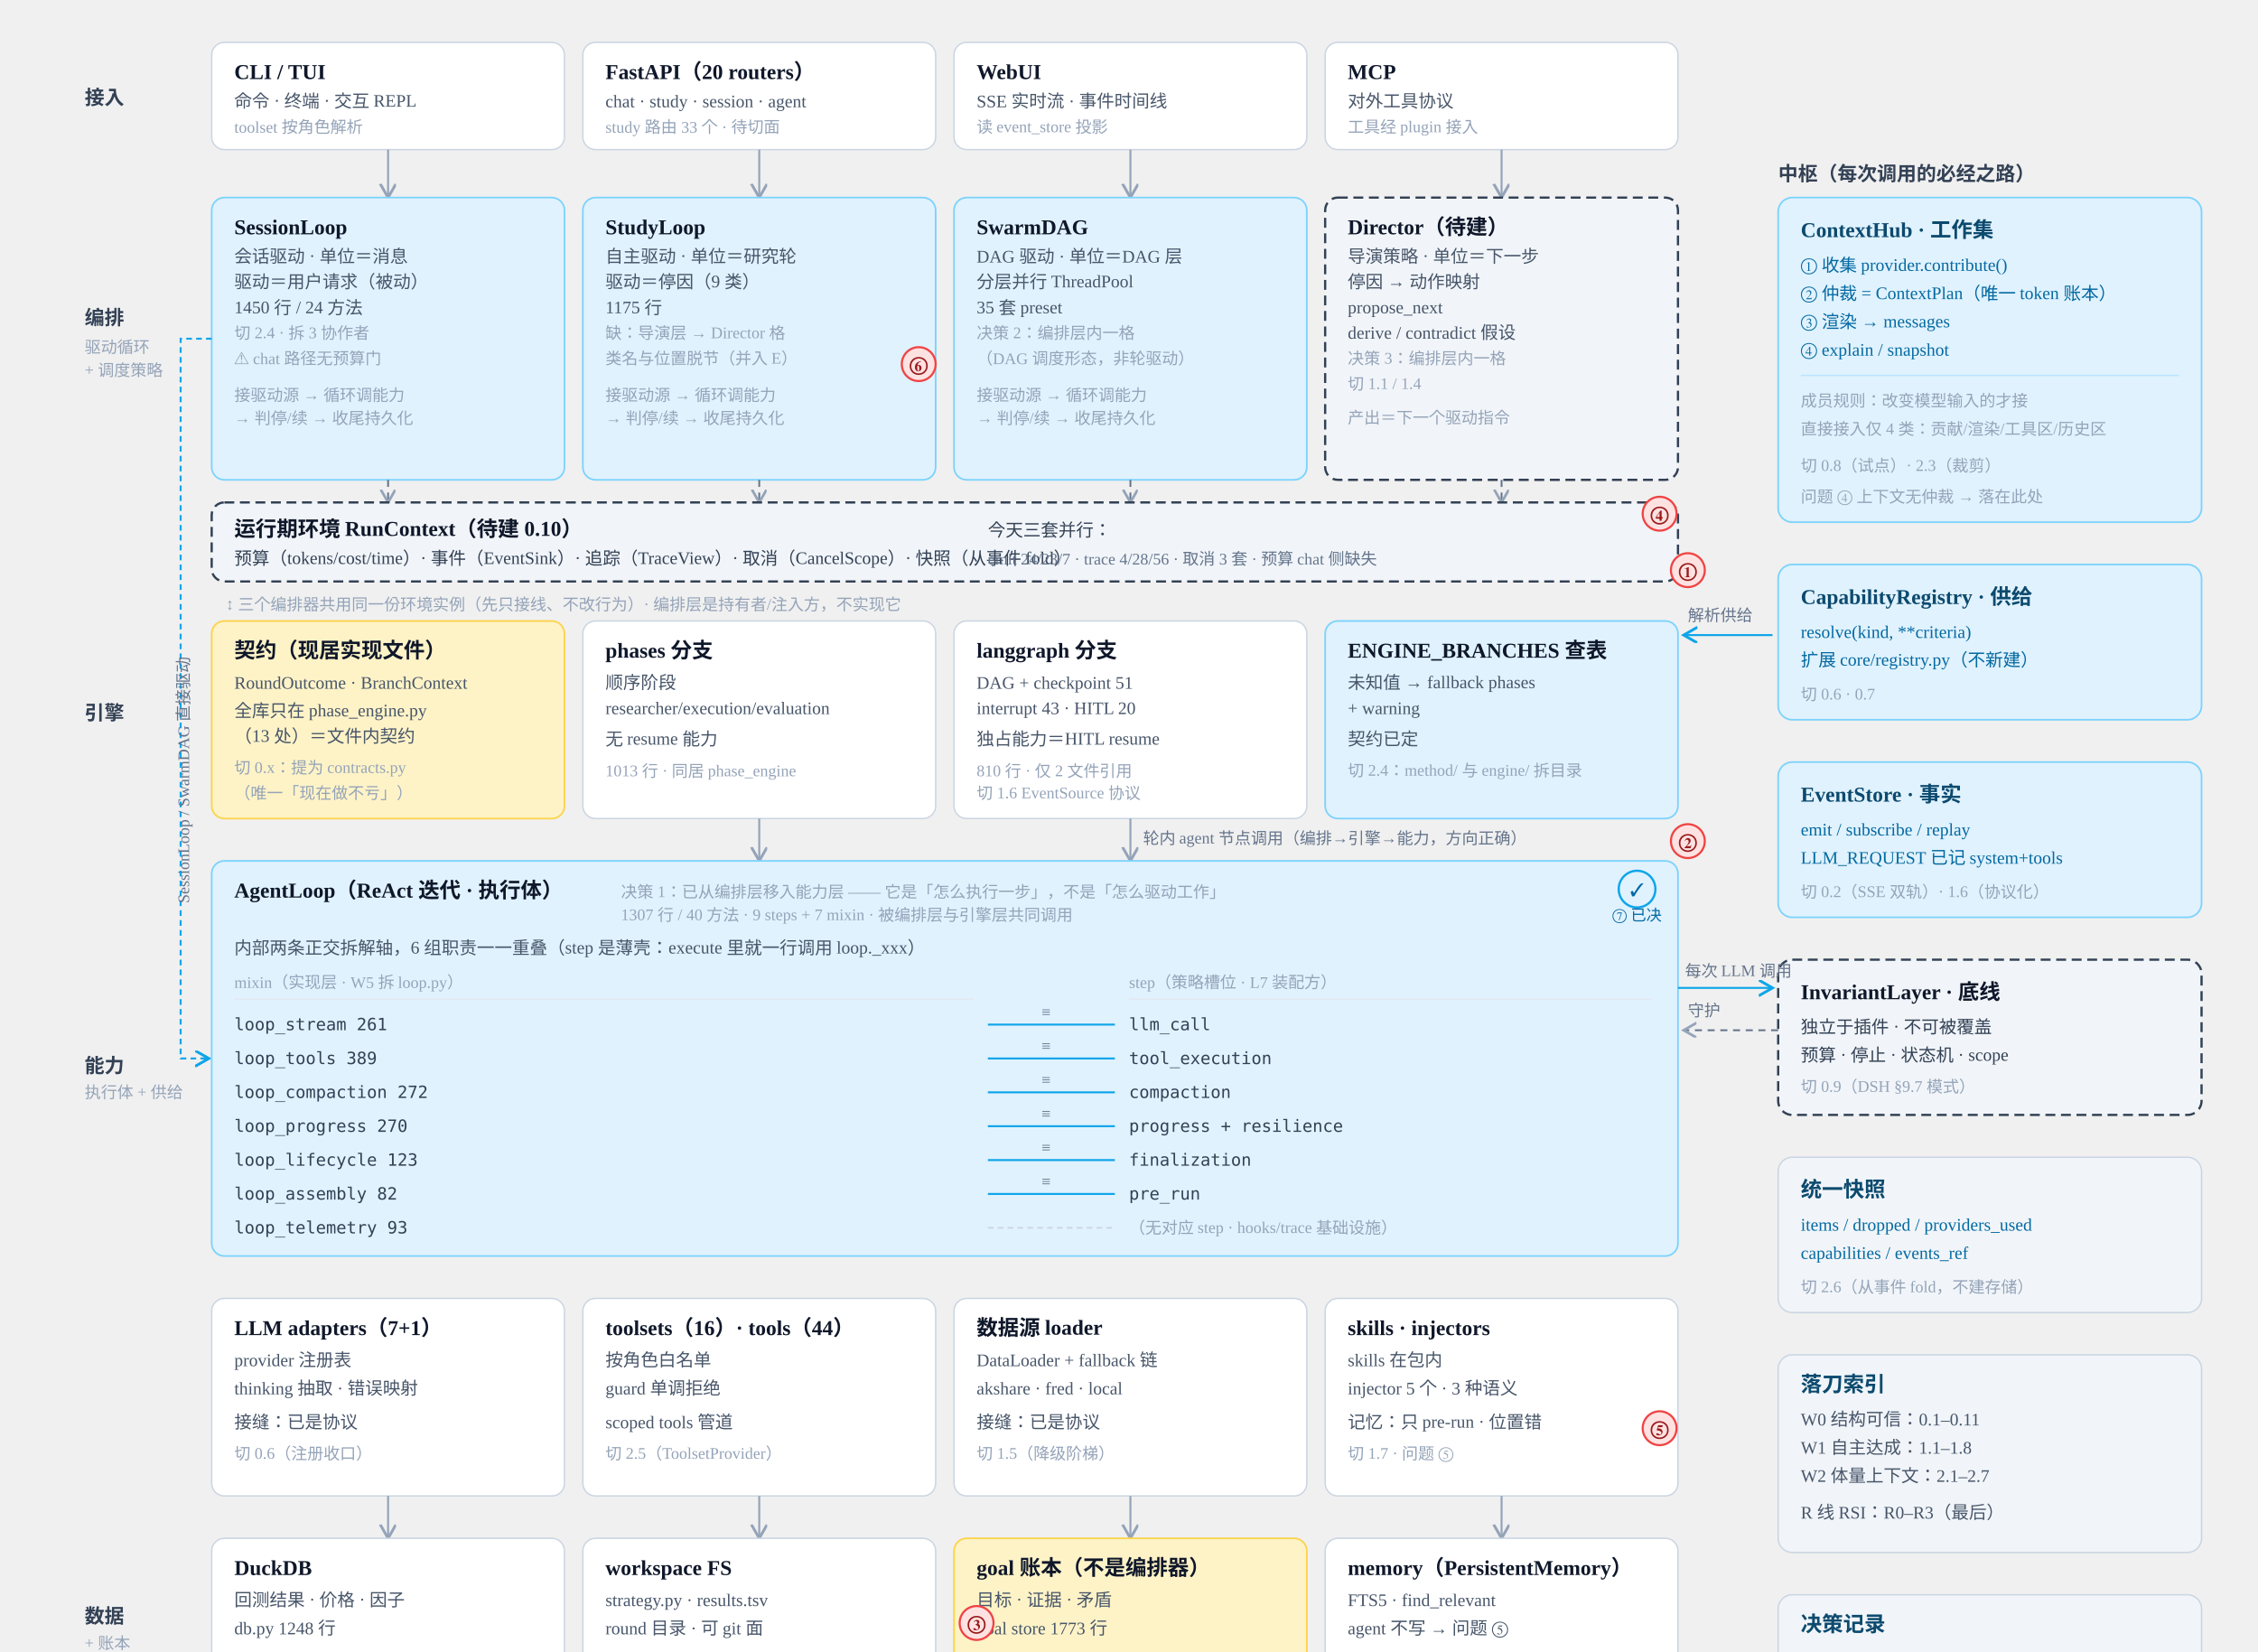
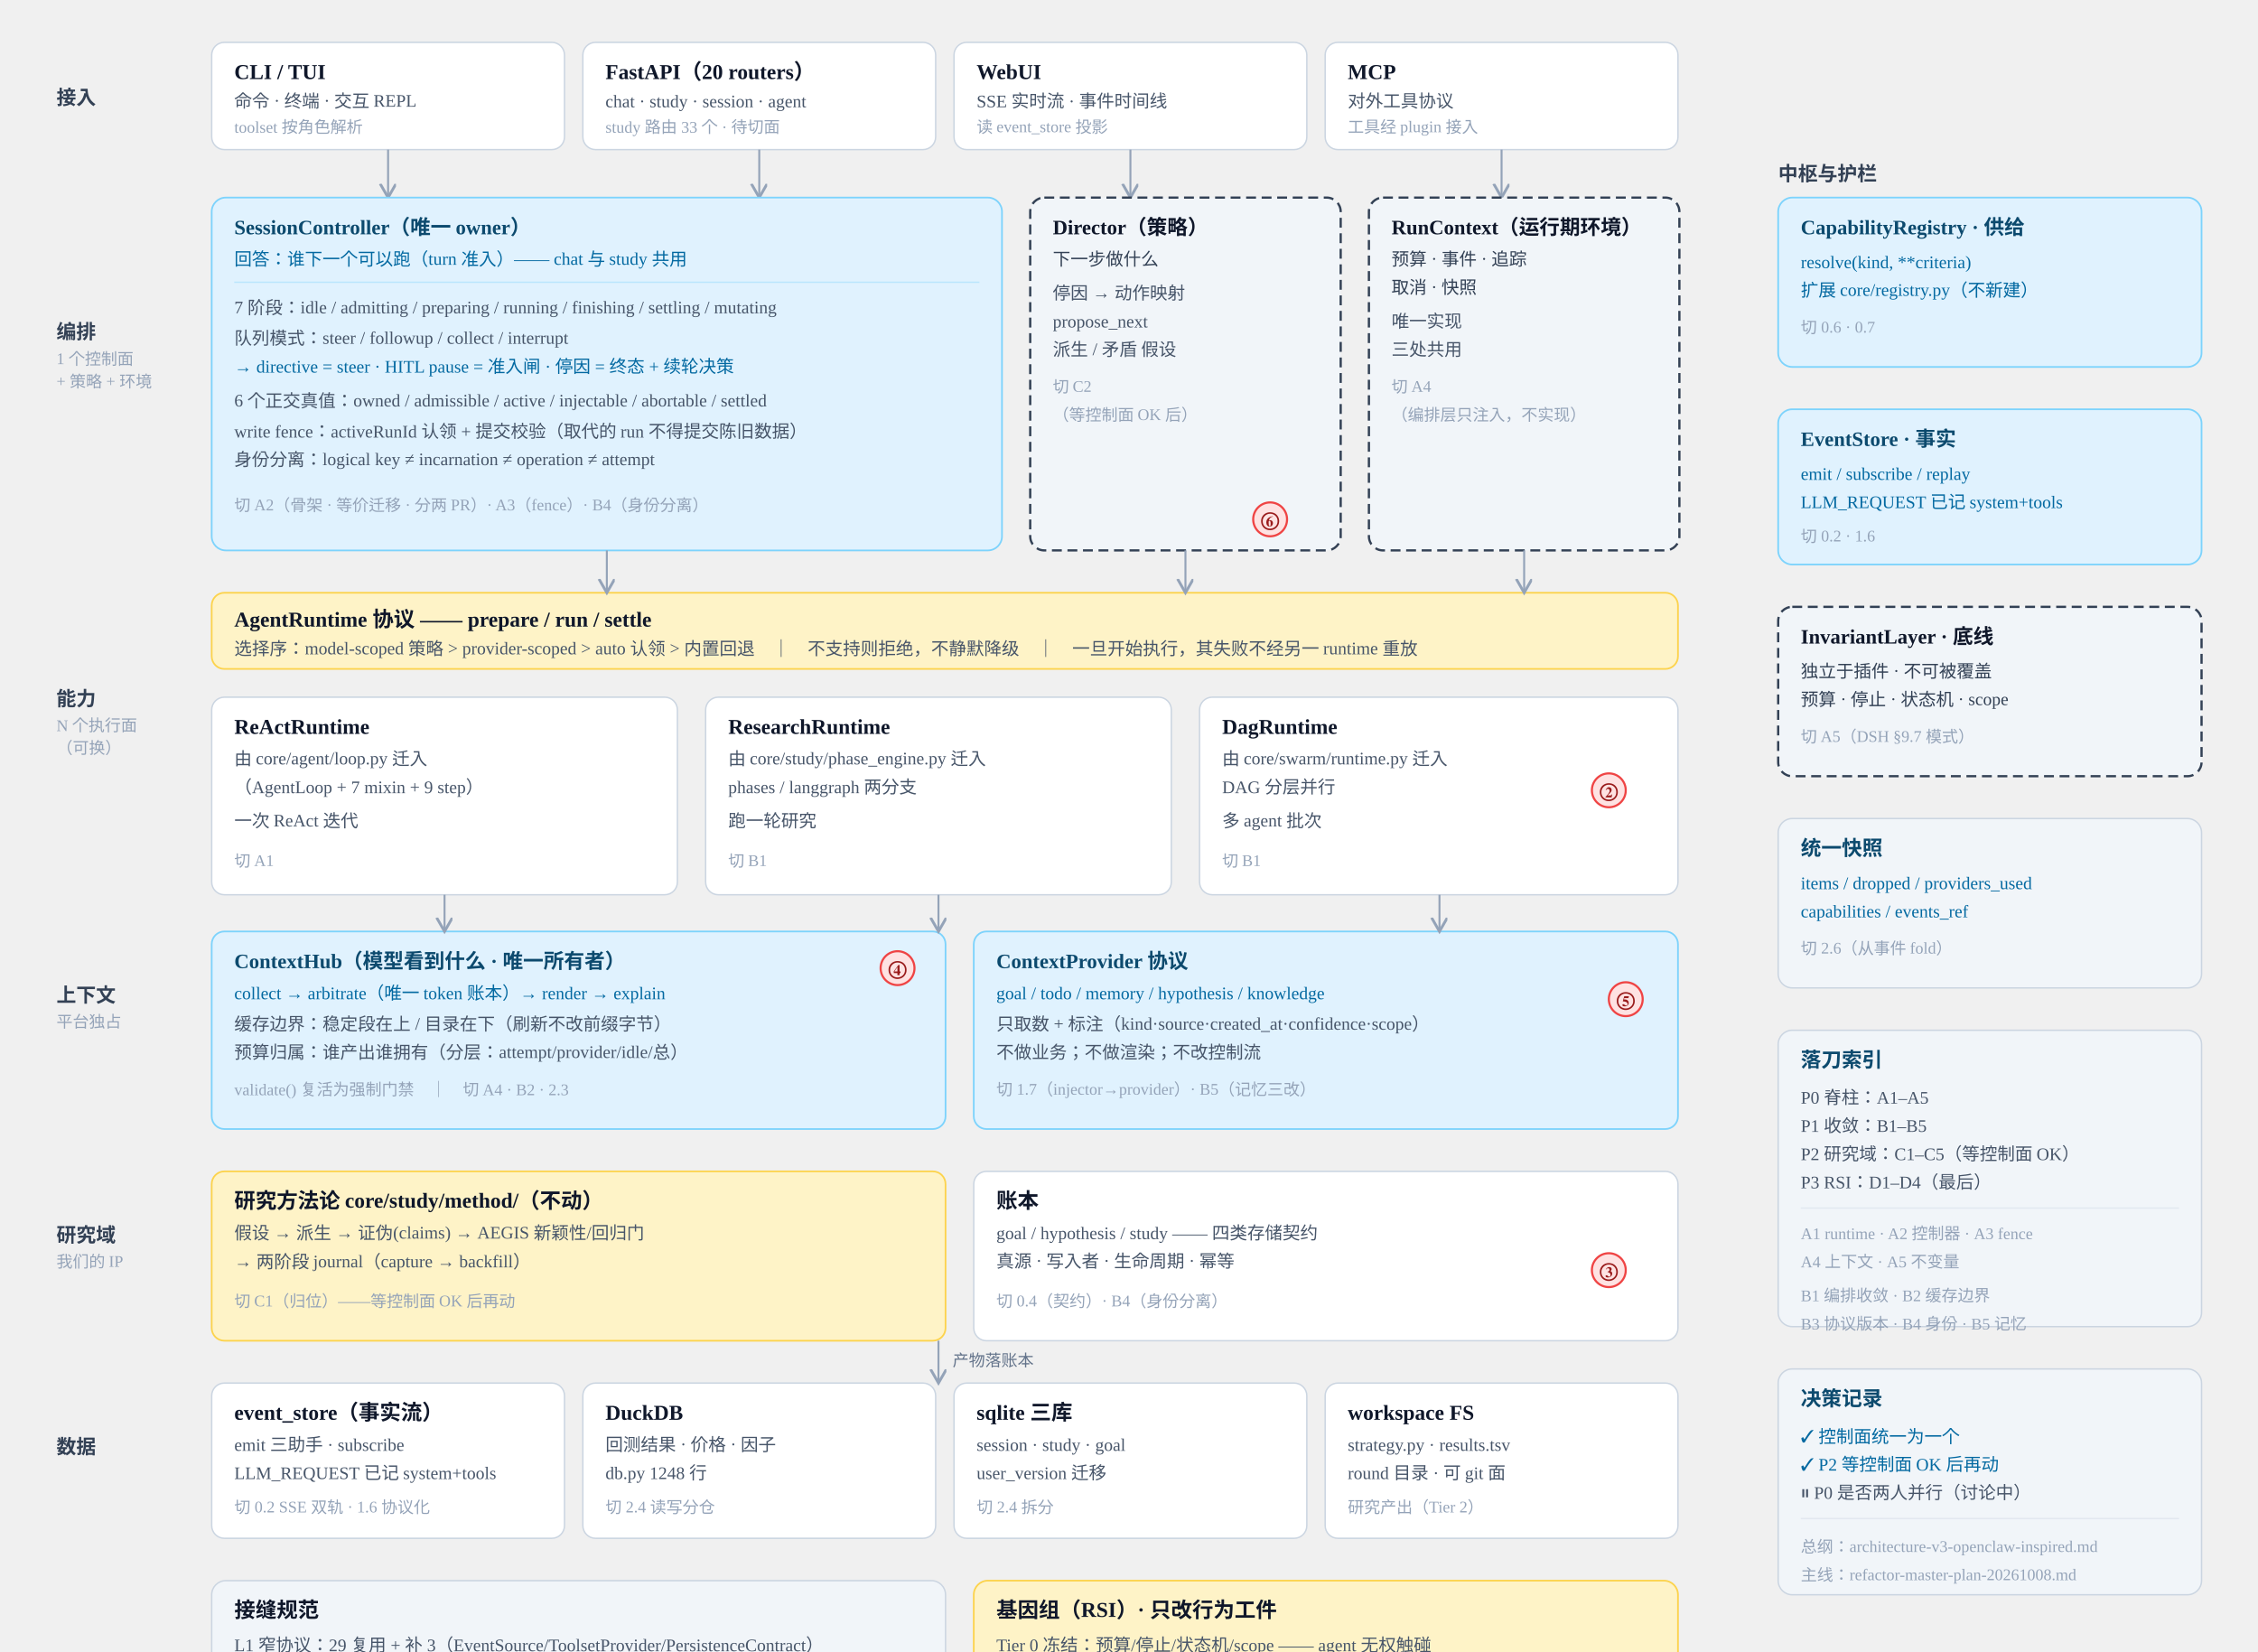
<svg xmlns="http://www.w3.org/2000/svg" viewBox="0 0 1600 1170" width="1600" height="1170" role="img" aria-labelledby="t d">
  <style>
    .lyr{font-size:14px;font-weight:600;fill:#334155}
    .bt{font-size:15px;font-weight:600;fill:#0f172a}
    .st{font-size:12.5px;fill:#475569}
    .sm{font-size:11.5px;fill:#94a3b8}
-     .hub{font-size:15px;font-weight:600;fill:#0c4a6e}
-     .hubq{font-size:12.5px;fill:#0369a1}
+     .hub{font-size:14.5px;font-weight:600;fill:#0c4a6e}
+     .hq{font-size:12.5px;fill:#0369a1}
    .mono{font-size:12px;fill:#334155;font-family:ui-monospace,Menlo,Consolas,monospace}
    .box{fill:#fff;stroke:#cbd5e1;stroke-width:1}
    .boxb{fill:#e0f2fe;stroke:#7dd3fc;stroke-width:1.2}
    .boxa{fill:#fef3c7;stroke:#fcd34d;stroke-width:1.2}
    .boxd{fill:#f1f5f9;stroke:#334155;stroke-width:1.6;stroke-dasharray:7 4}
    .boxg{fill:#f1f5f9;stroke:#cbd5e1;stroke-width:1}
    .ar{stroke:#94a3b8;stroke-width:1.4;fill:none;marker-end:url(#a1)}
    .arb{stroke:#0ea5e9;stroke-width:1.4;fill:none;marker-end:url(#a2)}
-     .ard{stroke:#64748b;stroke-width:1.3;fill:none;stroke-dasharray:5 4;marker-end:url(#a1)}
    .lbl{font-size:11.5px;fill:#64748b}
-     .okc{stroke:#0ea5e9;stroke-width:1.4;fill:none;stroke-dasharray:4 3;marker-end:url(#a2)}
  </style>
  <defs>
    <marker id="a1" markerWidth="9" markerHeight="9" refX="7" refY="4" orient="auto">
      <path d="M0,0 L7,4 L0,8" fill="none" stroke="#94a3b8" stroke-width="1.4" />
    </marker>
    <marker id="a2" markerWidth="9" markerHeight="9" refX="7" refY="4" orient="auto">
      <path d="M0,0 L7,4 L0,8" fill="none" stroke="#0ea5e9" stroke-width="1.4" />
    </marker>
  </defs>
-   <text x="60" y="74" class="lyr">接入</text>
+   <text x="40" y="74" class="lyr">接入</text>
  <rect x="150" y="30" width="250" height="76" rx="9" class="box" />
  <text x="166" y="56" class="bt">CLI / TUI</text>
  <text x="166" y="76" class="st">命令 · 终端 · 交互 REPL</text>
  <text x="166" y="94" class="sm">toolset 按角色解析</text>
  <rect x="413" y="30" width="250" height="76" rx="9" class="box" />
  <text x="429" y="56" class="bt">FastAPI（20 routers）</text>
  <text x="429" y="76" class="st">chat · study · session · agent</text>
  <text x="429" y="94" class="sm">study 路由 33 个 · 待切面</text>
  <rect x="676" y="30" width="250" height="76" rx="9" class="box" />
  <text x="692" y="56" class="bt">WebUI</text>
  <text x="692" y="76" class="st">SSE 实时流 · 事件时间线</text>
  <text x="692" y="94" class="sm">读 event_store 投影</text>
  <rect x="939" y="30" width="250" height="76" rx="9" class="box" />
  <text x="955" y="56" class="bt">MCP</text>
  <text x="955" y="76" class="st">对外工具协议</text>
  <text x="955" y="94" class="sm">工具经 plugin 接入</text>
  <line x1="275" y1="106" x2="275" y2="140" class="ar" />
  <line x1="538" y1="106" x2="538" y2="140" class="ar" />
  <line x1="801" y1="106" x2="801" y2="140" class="ar" />
  <line x1="1064" y1="106" x2="1064" y2="140" class="ar" />
-   <text x="60" y="230" class="lyr">编排</text>
-   <text x="60" y="250" class="sm">驱动循环</text>
-   <text x="60" y="266" class="sm">+ 调度策略</text>
-   <rect x="150" y="140" width="250" height="200" rx="9" class="boxb" />
-   <text x="166" y="166" class="bt">SessionLoop</text>
-   <text x="166" y="186" class="st">会话驱动 · 单位＝消息</text>
-   <text x="166" y="204" class="st">驱动＝用户请求（被动）</text>
-   <text x="166" y="222" class="st">1450 行 / 24 方法</text>
-   <text x="166" y="240" class="sm">切 2.4 · 拆 3 协作者</text>
-   <text x="166" y="258" class="sm warn">⚠ chat 路径无预算门</text>
-   <text x="166" y="284" class="sm">接驱动源 → 循环调能力</text>
-   <text x="166" y="300" class="sm">→ 判停/续 → 收尾持久化</text>
-   <rect x="413" y="140" width="250" height="200" rx="9" class="boxb" />
-   <text x="429" y="166" class="bt">StudyLoop</text>
-   <text x="429" y="186" class="st">自主驱动 · 单位＝研究轮</text>
-   <text x="429" y="204" class="st">驱动＝停因（9 类）</text>
-   <text x="429" y="222" class="st">1175 行</text>
-   <text x="429" y="240" class="sm">缺：导演层 → Director 格</text>
-   <text x="429" y="258" class="sm">类名与位置脱节（并入 E）</text>
-   <text x="429" y="284" class="sm">接驱动源 → 循环调能力</text>
-   <text x="429" y="300" class="sm">→ 判停/续 → 收尾持久化</text>
-   <rect x="676" y="140" width="250" height="200" rx="9" class="boxb" />
-   <text x="692" y="166" class="bt">SwarmDAG</text>
-   <text x="692" y="186" class="st">DAG 驱动 · 单位＝DAG 层</text>
-   <text x="692" y="204" class="st">分层并行 ThreadPool</text>
-   <text x="692" y="222" class="st">35 套 preset</text>
-   <text x="692" y="240" class="sm">决策 2：编排层内一格</text>
-   <text x="692" y="258" class="sm">（DAG 调度形态，非轮驱动）</text>
-   <text x="692" y="284" class="sm">接驱动源 → 循环调能力</text>
-   <text x="692" y="300" class="sm">→ 判停/续 → 收尾持久化</text>
-   <rect x="939" y="140" width="250" height="200" rx="9" class="boxd" />
-   <text x="955" y="166" class="bt">Director（待建）</text>
-   <text x="955" y="186" class="st">导演策略 · 单位＝下一步</text>
-   <text x="955" y="204" class="st">停因 → 动作映射</text>
-   <text x="955" y="222" class="st">propose_next</text>
-   <text x="955" y="240" class="st">derive / contradict 假设</text>
-   <text x="955" y="258" class="sm">决策 3：编排层内一格</text>
-   <text x="955" y="276" class="sm">切 1.1 / 1.4</text>
-   <text x="955" y="300" class="sm">产出＝下一个驱动指令</text>
-   <line x1="275" y1="340" x2="275" y2="356" class="ard" />
-   <line x1="538" y1="340" x2="538" y2="356" class="ard" />
-   <line x1="801" y1="340" x2="801" y2="356" class="ard" />
-   <line x1="1064" y1="340" x2="1064" y2="356" class="ard" />
-   <rect x="150" y="356" width="1039" height="56" rx="9" class="boxd" />
-   <text x="166" y="380" class="bt" style="fill:#0f172a">运行期环境 RunContext（待建 0.10）</text>
-   <text x="166" y="400" class="st" style="fill:#334155">预算（tokens/cost/time）· 事件（EventSink）· 追踪（TraceView）· 取消（CancelScope）· 快照（从事件 fold）</text>
-   <text x="700" y="380" class="st" style="fill:#334155">今天三套并行：</text>
-   <text x="700" y="400" class="sm" style="fill:#64748b">emit 24/23/7 · trace 4/28/56 · 取消 3 套 · 预算 chat 侧缺失</text>
-   <text x="160" y="432" class="sm">↕ 三个编排器共用同一份环境实例（先只接线、不改行为）· 编排层是持有者/注入方，不实现它</text>
-   <text x="60" y="510" class="lyr">引擎</text>
-   <rect x="150" y="440" width="250" height="140" rx="9" class="boxa" />
-   <text x="166" y="466" class="bt">契约（现居实现文件）</text>
-   <text x="166" y="488" class="st">RoundOutcome · BranchContext</text>
-   <text x="166" y="508" class="st">全库只在 phase_engine.py</text>
-   <text x="166" y="526" class="st">（13 处）＝文件内契约</text>
-   <text x="166" y="548" class="sm">切 0.x：提为 contracts.py</text>
-   <text x="166" y="566" class="sm">（唯一「现在做不亏」）</text>
-   <rect x="413" y="440" width="250" height="140" rx="9" class="box" />
-   <text x="429" y="466" class="bt">phases 分支</text>
-   <text x="429" y="488" class="st">顺序阶段</text>
-   <text x="429" y="506" class="st">researcher/execution/evaluation</text>
-   <text x="429" y="528" class="st">无 resume 能力</text>
-   <text x="429" y="550" class="sm">1013 行 · 同居 phase_engine</text>
-   <rect x="676" y="440" width="250" height="140" rx="9" class="box" />
-   <text x="692" y="466" class="bt">langgraph 分支</text>
-   <text x="692" y="488" class="st">DAG + checkpoint 51</text>
-   <text x="692" y="506" class="st">interrupt 43 · HITL 20</text>
-   <text x="692" y="528" class="st">独占能力＝HITL resume</text>
-   <text x="692" y="550" class="sm">810 行 · 仅 2 文件引用</text>
-   <text x="692" y="566" class="sm">切 1.6 EventSource 协议</text>
-   <rect x="939" y="440" width="250" height="140" rx="9" class="boxb" />
-   <text x="955" y="466" class="bt">ENGINE_BRANCHES 查表</text>
-   <text x="955" y="488" class="st">未知值 → fallback phases</text>
-   <text x="955" y="506" class="st">+ warning</text>
-   <text x="955" y="528" class="st">契约已定</text>
-   <text x="955" y="550" class="sm">切 2.4：method/ 与 engine/ 拆目录</text>
-   <line x1="538" y1="580" x2="538" y2="610" class="ar" />
-   <line x1="801" y1="580" x2="801" y2="610" class="ar" />
-   <text x="810" y="598" class="lbl">轮内 agent 节点调用（编排→引擎→能力，方向正确）</text>
-   <path d="M150,240 L128,240 L128,750 L148,750" class="okc" />
-   <text x="134" y="640" class="lbl" transform="rotate(-90 134 640)">SessionLoop / SwarmDAG 直接驱动</text>
-   <text x="60" y="760" class="lyr">能力</text>
-   <text x="60" y="778" class="sm">执行体 + 供给</text>
-   <rect x="150" y="610" width="1039" height="280" rx="9" class="boxb" />
-   <text x="166" y="636" class="bt">AgentLoop（ReAct 迭代 · 执行体）</text>
-   <text x="440" y="636" class="sm">决策 1：已从编排层移入能力层 —— 它是「怎么执行一步」，不是「怎么驱动工作」</text>
-   <text x="440" y="652" class="sm">1307 行 / 40 方法 · 9 steps + 7 mixin · 被编排层与引擎层共同调用</text>
-   <text x="166" y="676" class="st">内部两条正交拆解轴，6 组职责一一重叠（step 是薄壳：execute 里就一行调用 loop._xxx）</text>
-   <text x="166" y="700" class="sm">mixin（实现层 · W5 拆 loop.py）</text>
-   <text x="800" y="700" class="sm">step（策略槽位 · L7 装配方）</text>
-   <line x1="166" y1="708" x2="690" y2="708" stroke="#e2e8f0" />
-   <line x1="800" y1="708" x2="1170" y2="708" stroke="#e2e8f0" />
-   <text x="166" y="730" class="mono">loop_stream 261</text>
-   <text x="800" y="730" class="mono">llm_call</text>
-   <line x1="700" y1="726" x2="790" y2="726" stroke="#0ea5e9" stroke-width="1.4" />
-   <text x="738" y="721" class="lbl">≡</text>
-   <text x="166" y="754" class="mono">loop_tools 389</text>
-   <text x="800" y="754" class="mono">tool_execution</text>
-   <line x1="700" y1="750" x2="790" y2="750" stroke="#0ea5e9" stroke-width="1.4" />
-   <text x="738" y="745" class="lbl">≡</text>
-   <text x="166" y="778" class="mono">loop_compaction 272</text>
-   <text x="800" y="778" class="mono">compaction</text>
-   <line x1="700" y1="774" x2="790" y2="774" stroke="#0ea5e9" stroke-width="1.4" />
-   <text x="738" y="769" class="lbl">≡</text>
-   <text x="166" y="802" class="mono">loop_progress 270</text>
-   <text x="800" y="802" class="mono">progress + resilience</text>
-   <line x1="700" y1="798" x2="790" y2="798" stroke="#0ea5e9" stroke-width="1.4" />
-   <text x="738" y="793" class="lbl">≡</text>
-   <text x="166" y="826" class="mono">loop_lifecycle 123</text>
-   <text x="800" y="826" class="mono">finalization</text>
-   <line x1="700" y1="822" x2="790" y2="822" stroke="#0ea5e9" stroke-width="1.4" />
-   <text x="738" y="817" class="lbl">≡</text>
-   <text x="166" y="850" class="mono">loop_assembly 82</text>
-   <text x="800" y="850" class="mono">pre_run</text>
-   <line x1="700" y1="846" x2="790" y2="846" stroke="#0ea5e9" stroke-width="1.4" />
-   <text x="738" y="841" class="lbl">≡</text>
-   <text x="166" y="874" class="mono">loop_telemetry 93</text>
-   <text x="800" y="874" class="sm">（无对应 step · hooks/trace 基础设施）</text>
-   <line x1="700" y1="870" x2="790" y2="870" stroke="#cbd5e1" stroke-width="1.2" stroke-dasharray="4 3" />
-   <rect x="150" y="920" width="250" height="140" rx="9" class="box" />
-   <text x="166" y="946" class="bt">LLM adapters（7+1）</text>
-   <text x="166" y="968" class="st">provider 注册表</text>
-   <text x="166" y="988" class="st">thinking 抽取 · 错误映射</text>
-   <text x="166" y="1012" class="st">接缝：已是协议</text>
-   <text x="166" y="1034" class="sm">切 0.6（注册收口）</text>
-   <rect x="413" y="920" width="250" height="140" rx="9" class="box" />
-   <text x="429" y="946" class="bt">toolsets（16）· tools（44）</text>
-   <text x="429" y="968" class="st">按角色白名单</text>
-   <text x="429" y="988" class="st">guard 单调拒绝</text>
-   <text x="429" y="1012" class="st">scoped tools 管道</text>
-   <text x="429" y="1034" class="sm">切 2.5（ToolsetProvider）</text>
-   <rect x="676" y="920" width="250" height="140" rx="9" class="box" />
-   <text x="692" y="946" class="bt">数据源 loader</text>
-   <text x="692" y="968" class="st">DataLoader + fallback 链</text>
-   <text x="692" y="988" class="st">akshare · fred · local</text>
-   <text x="692" y="1012" class="st">接缝：已是协议</text>
-   <text x="692" y="1034" class="sm">切 1.5（降级阶梯）</text>
-   <rect x="939" y="920" width="250" height="140" rx="9" class="box" />
-   <text x="955" y="946" class="bt">skills · injectors</text>
-   <text x="955" y="968" class="st">skills 在包内</text>
-   <text x="955" y="988" class="st">injector 5 个 · 3 种语义</text>
-   <text x="955" y="1012" class="st">记忆：只 pre-run · 位置错</text>
-   <text x="955" y="1034" class="sm">切 1.7 · 问题 ⑤</text>
-   <line x1="275" y1="1060" x2="275" y2="1090" class="ar" />
-   <line x1="538" y1="1060" x2="538" y2="1090" class="ar" />
-   <line x1="801" y1="1060" x2="801" y2="1090" class="ar" />
-   <line x1="1064" y1="1060" x2="1064" y2="1090" class="ar" />
-   <text x="60" y="1150" class="lyr">数据</text>
-   <text x="60" y="1168" class="sm">+ 账本</text>
-   <rect x="150" y="1090" width="250" height="110" rx="9" class="box" />
-   <text x="166" y="1116" class="bt">DuckDB</text>
-   <text x="166" y="1138" class="st">回测结果 · 价格 · 因子</text>
-   <text x="166" y="1158" class="st">db.py 1248 行</text>
-   <text x="166" y="1182" class="sm">切 2.4（读写分仓）</text>
-   <rect x="413" y="1090" width="250" height="110" rx="9" class="box" />
-   <text x="429" y="1116" class="bt">workspace FS</text>
-   <text x="429" y="1138" class="st">strategy.py · results.tsv</text>
-   <text x="429" y="1158" class="st">round 目录 · 可 git 面</text>
-   <text x="429" y="1182" class="sm">研究产出（Tier 2）</text>
-   <rect x="676" y="1090" width="250" height="110" rx="9" class="boxa" />
-   <text x="692" y="1116" class="bt">goal 账本（不是编排器）</text>
-   <text x="692" y="1138" class="st">目标 · 证据 · 矛盾</text>
-   <text x="692" y="1158" class="st">goal store 1773 行</text>
-   <text x="692" y="1182" class="sm">切 0.4 契约 + 2.4 拆分</text>
-   <rect x="939" y="1090" width="250" height="110" rx="9" class="box" />
-   <text x="955" y="1116" class="bt">memory（PersistentMemory）</text>
-   <text x="955" y="1138" class="st">FTS5 · find_relevant</text>
-   <text x="955" y="1158" class="st">agent 不写 → 问题 ⑤</text>
-   <text x="955" y="1182" class="sm">切 1.3（写回）</text>
-   <rect x="150" y="1230" width="520" height="120" rx="10" class="boxg" />
-   <text x="166" y="1256" class="bt">接缝规范</text>
-   <text x="166" y="1280" class="st">L1 窄协议：29 复用 + 补 3（EventSource / ToolsetProvider / PersistenceContract）</text>
-   <text x="166" y="1300" class="st">L2 统一注册：扩展 core/registry.py（不新建平行注册表）</text>
-   <text x="166" y="1320" class="st">L3 一致性套件：每协议一套可运行 pytest</text>
-   <text x="166" y="1340" class="sm">接入成本目标：1 文件 + 1 行 + 1 套件</text>
-   <rect x="690" y="1230" width="499" height="120" rx="10" class="boxa" />
-   <text x="706" y="1256" class="bt">基因组（RSI）· 只改行为工件</text>
-   <text x="706" y="1280" class="st">Tier 0 冻结：预算/停止/状态机/scope —— agent 无权触碰</text>
-   <text x="706" y="1300" class="st">Tier 1 提案制：.prompts / .skills / 工具集组合 → 三重门禁 → git 回滚</text>
-   <text x="706" y="1320" class="st">Tier 2 可自改：strategy.py / config / 因子（研究产出，非进化）</text>
-   <text x="706" y="1340" class="sm">先决条件：holdout 集（现缺）+ 不变量层上线</text>
-   <text x="1260" y="128" class="lyr">中枢（每次调用的必经之路）</text>
-   <rect x="1260" y="140" width="300" height="230" rx="10" class="boxb" />
-   <text x="1276" y="168" class="hub">ContextHub · 工作集</text>
-   <text x="1276" y="192" class="hubq">① 收集 provider.contribute()</text>
-   <text x="1276" y="212" class="hubq">② 仲裁 = ContextPlan（唯一 token 账本）</text>
-   <text x="1276" y="232" class="hubq">③ 渲染 → messages</text>
-   <text x="1276" y="252" class="hubq">④ explain / snapshot</text>
-   <line x1="1276" y1="266" x2="1544" y2="266" stroke="#bae6fd" stroke-width="1" />
-   <text x="1276" y="288" class="sm">成员规则：改变模型输入的才接</text>
-   <text x="1276" y="308" class="sm">直接接入仅 4 类：贡献/渲染/工具区/历史区</text>
-   <text x="1276" y="334" class="sm">切 0.8（试点）· 2.3（裁剪）</text>
-   <text x="1276" y="356" class="sm">问题 ④ 上下文无仲裁 → 落在此处</text>
-   <rect x="1260" y="400" width="300" height="110" rx="10" class="boxb" />
-   <text x="1276" y="428" class="hub">CapabilityRegistry · 供给</text>
-   <text x="1276" y="452" class="hubq">resolve(kind, **criteria)</text>
-   <text x="1276" y="472" class="hubq">扩展 core/registry.py（不新建）</text>
-   <text x="1276" y="496" class="sm">切 0.6 · 0.7</text>
-   <rect x="1260" y="540" width="300" height="110" rx="10" class="boxb" />
-   <text x="1276" y="568" class="hub">EventStore · 事实</text>
-   <text x="1276" y="592" class="hubq">emit / subscribe / replay</text>
-   <text x="1276" y="612" class="hubq">LLM_REQUEST 已记 system+tools</text>
-   <text x="1276" y="636" class="sm">切 0.2（SSE 双轨）· 1.6（协议化）</text>
-   <rect x="1260" y="680" width="300" height="110" rx="10" class="boxd" />
-   <text x="1276" y="708" class="hub" style="fill:#0f172a">InvariantLayer · 底线</text>
-   <text x="1276" y="732" class="hubq" style="fill:#334155">独立于插件 · 不可被覆盖</text>
-   <text x="1276" y="752" class="hubq" style="fill:#334155">预算 · 停止 · 状态机 · scope</text>
-   <text x="1276" y="774" class="sm">切 0.9（DSH §9.7 模式）</text>
-   <rect x="1260" y="820" width="300" height="110" rx="10" class="boxg" />
-   <text x="1276" y="848" class="hub">统一快照</text>
-   <text x="1276" y="872" class="hubq">items / dropped / providers_used</text>
-   <text x="1276" y="892" class="hubq">capabilities / events_ref</text>
-   <text x="1276" y="916" class="sm">切 2.6（从事件 fold，不建存储）</text>
-   <rect x="1260" y="960" width="300" height="140" rx="10" class="boxg" />
-   <text x="1276" y="986" class="hub">落刀索引</text>
-   <text x="1276" y="1010" class="st">W0 结构可信：0.1–0.11</text>
-   <text x="1276" y="1030" class="st">W1 自主达成：1.1–1.8</text>
-   <text x="1276" y="1050" class="st">W2 体量上下文：2.1–2.7</text>
-   <text x="1276" y="1076" class="st">R 线 RSI：R0–R3（最后）</text>
-   <rect x="1260" y="1130" width="300" height="220" rx="10" class="boxg" />
-   <text x="1276" y="1156" class="hub">决策记录</text>
-   <text x="1276" y="1182" class="st" style="fill:#0369a1">✓ 1. AgentLoop → 能力层（0.11）</text>
-   <text x="1276" y="1202" class="st" style="fill:#0369a1">✓ 2. SwarmDAG = 编排层一格</text>
-   <text x="1276" y="1222" class="st" style="fill:#0369a1">✓ 3. Director = 编排层一格</text>
-   <line x1="1276" y1="1238" x2="1544" y2="1238" stroke="#e2e8f0" />
-   <text x="1276" y="1260" class="sm">未决：D 契约独立</text>
-   <text x="1276" y="1280" class="sm">　　　E 目录拆分</text>
-   <text x="1276" y="1300" class="sm">　　　R1 RunContext 非编排协议</text>
-   <text x="1276" y="1320" class="sm">　　　R2 RunContext 位置</text>
-   <text x="1276" y="1340" class="sm">　　　R3 chat 预算门</text>
-   <path d="M1189,700 L1256,700" class="arb" />
-   <text x="1194" y="692" class="lbl">每次 LLM 调用</text>
-   <path d="M1256,450 L1193,450" class="arb" />
-   <text x="1196" y="440" class="lbl">解析供给</text>
-   <path d="M1260,730 L1193,730" class="ard" />
-   <text x="1196" y="720" class="lbl">守护</text>
+   <text x="40" y="240" class="lyr">编排</text>
+   <text x="40" y="258" class="sm">1 个控制面</text>
+   <text x="40" y="274" class="sm">+ 策略 + 环境</text>
+   <rect x="150" y="140" width="560" height="250" rx="10" class="boxb" />
+   <text x="166" y="166" class="hub">SessionController（唯一 owner）</text>
+   <text x="166" y="188" class="hq">回答：谁下一个可以跑（turn 准入）—— chat 与 study 共用</text>
+   <line x1="166" y1="200" x2="694" y2="200" stroke="#bae6fd" />
+   <text x="166" y="222" class="st">7 阶段：idle / admitting / preparing / running / finishing / settling / mutating</text>
+   <text x="166" y="244" class="st">队列模式：steer / followup / collect / interrupt</text>
+   <text x="166" y="264" class="hq">　→ directive = steer · HITL pause = 准入闸 · 停因 = 终态 + 续轮决策</text>
+   <text x="166" y="288" class="st">6 个正交真值：owned / admissible / active / injectable / abortable / settled</text>
+   <text x="166" y="310" class="st">write fence：activeRunId 认领 + 提交校验（取代的 run 不得提交陈旧数据）</text>
+   <text x="166" y="330" class="st">身份分离：logical key ≠ incarnation ≠ operation ≠ attempt</text>
+   <text x="166" y="362" class="sm">切 A2（骨架 · 等价迁移 · 分两 PR）· A3（fence）· B4（身份分离）</text>
+   <rect x="730" y="140" width="220" height="250" rx="10" class="boxd" />
+   <text x="746" y="166" class="hub" style="fill:#0f172a">Director（策略）</text>
+   <text x="746" y="188" class="hq" style="fill:#334155">下一步做什么</text>
+   <text x="746" y="212" class="st">停因 → 动作映射</text>
+   <text x="746" y="232" class="st">propose_next</text>
+   <text x="746" y="252" class="st">派生 / 矛盾 假设</text>
+   <text x="746" y="278" class="sm">切 C2</text>
+   <text x="746" y="298" class="sm">（等控制面 OK 后）</text>
+   <rect x="970" y="140" width="220" height="250" rx="10" class="boxd" />
+   <text x="986" y="166" class="hub" style="fill:#0f172a">RunContext（运行期环境）</text>
+   <text x="986" y="188" class="hq" style="fill:#334155">预算 · 事件 · 追踪</text>
+   <text x="986" y="208" class="hq" style="fill:#334155">取消 · 快照</text>
+   <text x="986" y="232" class="st">唯一实现</text>
+   <text x="986" y="252" class="st">三处共用</text>
+   <text x="986" y="278" class="sm">切 A4</text>
+   <text x="986" y="298" class="sm">（编排层只注入，不实现）</text>
+   <text x="40" y="500" class="lyr">能力</text>
+   <text x="40" y="518" class="sm">N 个执行面</text>
+   <text x="40" y="534" class="sm">（可换）</text>
+   <rect x="150" y="420" width="1039" height="54" rx="9" class="boxa" />
+   <text x="166" y="444" class="bt">AgentRuntime 协议 —— prepare / run / settle</text>
+   <text x="166" y="464" class="st">选择序：model-scoped 策略 &gt; provider-scoped &gt; auto 认领 &gt; 内置回退　｜　不支持则拒绝，不静默降级　｜　一旦开始执行，其失败不经另一 runtime 重放</text>
+   <rect x="150" y="494" width="330" height="140" rx="9" class="box" />
+   <text x="166" y="520" class="bt">ReActRuntime</text>
+   <text x="166" y="542" class="st">由 core/agent/loop.py 迁入</text>
+   <text x="166" y="562" class="st">（AgentLoop + 7 mixin + 9 step）</text>
+   <text x="166" y="586" class="st">一次 ReAct 迭代</text>
+   <text x="166" y="614" class="sm">切 A1</text>
+   <rect x="500" y="494" width="330" height="140" rx="9" class="box" />
+   <text x="516" y="520" class="bt">ResearchRuntime</text>
+   <text x="516" y="542" class="st">由 core/study/phase_engine.py 迁入</text>
+   <text x="516" y="562" class="st">phases / langgraph 两分支</text>
+   <text x="516" y="586" class="st">跑一轮研究</text>
+   <text x="516" y="614" class="sm">切 B1</text>
+   <rect x="850" y="494" width="339" height="140" rx="9" class="box" />
+   <text x="866" y="520" class="bt">DagRuntime</text>
+   <text x="866" y="542" class="st">由 core/swarm/runtime.py 迁入</text>
+   <text x="866" y="562" class="st">DAG 分层并行</text>
+   <text x="866" y="586" class="st">多 agent 批次</text>
+   <text x="866" y="614" class="sm">切 B1</text>
+   <text x="40" y="710" class="lyr">上下文</text>
+   <text x="40" y="728" class="sm">平台独占</text>
+   <rect x="150" y="660" width="520" height="140" rx="9" class="boxb" />
+   <text x="166" y="686" class="hub">ContextHub（模型看到什么 · 唯一所有者）</text>
+   <text x="166" y="708" class="hq">collect → arbitrate（唯一 token 账本）→ render → explain</text>
+   <text x="166" y="730" class="st">缓存边界：稳定段在上 / 目录在下（刷新不改前缀字节）</text>
+   <text x="166" y="750" class="st">预算归属：谁产出谁拥有（分层：attempt/provider/idle/总）</text>
+   <text x="166" y="776" class="sm">validate() 复活为强制门禁　｜　切 A4 · B2 · 2.3</text>
+   <rect x="690" y="660" width="499" height="140" rx="9" class="boxb" />
+   <text x="706" y="686" class="hub">ContextProvider 协议</text>
+   <text x="706" y="708" class="hq">goal / todo / memory / hypothesis / knowledge</text>
+   <text x="706" y="730" class="st">只取数 + 标注（kind·source·created_at·confidence·scope）</text>
+   <text x="706" y="750" class="st">不做业务；不做渲染；不改控制流</text>
+   <text x="706" y="776" class="sm">切 1.7（injector→provider）· B5（记忆三改）</text>
+   <line x1="430" y1="390" x2="430" y2="420" class="ar" />
+   <line x1="840" y1="390" x2="840" y2="420" class="ar" />
+   <line x1="1080" y1="390" x2="1080" y2="420" class="ar" />
+   <line x1="315" y1="634" x2="315" y2="660" class="ar" />
+   <line x1="665" y1="634" x2="665" y2="660" class="ar" />
+   <line x1="1020" y1="634" x2="1020" y2="660" class="ar" />
+   <text x="40" y="880" class="lyr">研究域</text>
+   <text x="40" y="898" class="sm">我们的 IP</text>
+   <rect x="150" y="830" width="520" height="120" rx="9" class="boxa" />
+   <text x="166" y="856" class="bt">研究方法论 core/study/method/（不动）</text>
+   <text x="166" y="878" class="st">假设 → 派生 → 证伪(claims) → AEGIS 新颖性/回归门</text>
+   <text x="166" y="898" class="st">→ 两阶段 journal（capture → backfill）</text>
+   <text x="166" y="926" class="sm">切 C1（归位）——等控制面 OK 后再动</text>
+   <rect x="690" y="830" width="499" height="120" rx="9" class="box" />
+   <text x="706" y="856" class="bt">账本</text>
+   <text x="706" y="878" class="st">goal / hypothesis / study —— 四类存储契约</text>
+   <text x="706" y="898" class="st">真源 · 写入者 · 生命周期 · 幂等</text>
+   <text x="706" y="926" class="sm">切 0.4（契约）· B4（身份分离）</text>
+   <line x1="665" y1="950" x2="665" y2="980" class="ar" />
+   <text x="675" y="968" class="lbl">产物落账本</text>
+   <text x="40" y="1030" class="lyr">数据</text>
+   <rect x="150" y="980" width="250" height="110" rx="9" class="box" />
+   <text x="166" y="1006" class="bt">event_store（事实流）</text>
+   <text x="166" y="1028" class="st">emit 三助手 · subscribe</text>
+   <text x="166" y="1048" class="st">LLM_REQUEST 已记 system+tools</text>
+   <text x="166" y="1072" class="sm">切 0.2 SSE 双轨 · 1.6 协议化</text>
+   <rect x="413" y="980" width="250" height="110" rx="9" class="box" />
+   <text x="429" y="1006" class="bt">DuckDB</text>
+   <text x="429" y="1028" class="st">回测结果 · 价格 · 因子</text>
+   <text x="429" y="1048" class="st">db.py 1248 行</text>
+   <text x="429" y="1072" class="sm">切 2.4 读写分仓</text>
+   <rect x="676" y="980" width="250" height="110" rx="9" class="box" />
+   <text x="692" y="1006" class="bt">sqlite 三库</text>
+   <text x="692" y="1028" class="st">session · study · goal</text>
+   <text x="692" y="1048" class="st">user_version 迁移</text>
+   <text x="692" y="1072" class="sm">切 2.4 拆分</text>
+   <rect x="939" y="980" width="250" height="110" rx="9" class="box" />
+   <text x="955" y="1006" class="bt">workspace FS</text>
+   <text x="955" y="1028" class="st">strategy.py · results.tsv</text>
+   <text x="955" y="1048" class="st">round 目录 · 可 git 面</text>
+   <text x="955" y="1072" class="sm">研究产出（Tier 2）</text>
+   <rect x="150" y="1120" width="520" height="130" rx="10" class="boxg" />
+   <text x="166" y="1146" class="bt">接缝规范</text>
+   <text x="166" y="1170" class="st">L1 窄协议：29 复用 + 补 3（EventSource/ToolsetProvider/PersistenceContract）</text>
+   <text x="166" y="1190" class="st">L2 统一注册：扩展 core/registry.py（不新建平行注册表）</text>
+   <text x="166" y="1210" class="st">L3 一致性套件：每协议一套可运行 pytest</text>
+   <text x="166" y="1236" class="sm">+ 协议版本化：PROTOCOL_VERSION，不匹配即拒绝（切 B3）</text>
+   <rect x="690" y="1120" width="499" height="130" rx="10" class="boxa" />
+   <text x="706" y="1146" class="bt">基因组（RSI）· 只改行为工件</text>
+   <text x="706" y="1170" class="st">Tier 0 冻结：预算/停止/状态机/scope —— agent 无权触碰</text>
+   <text x="706" y="1190" class="st">Tier 1 提案制：.prompts / .skills / 工具集组合 → 三重门禁 → git 回滚</text>
+   <text x="706" y="1210" class="st">Tier 2 可自改：strategy.py / config / 因子（研究产出，非进化）</text>
+   <text x="706" y="1236" class="sm">先决条件：holdout 集（现缺）+ 不变量层上线</text>
+   <text x="1260" y="128" class="lyr">中枢与护栏</text>
+   <rect x="1260" y="140" width="300" height="120" rx="10" class="boxb" />
+   <text x="1276" y="166" class="hub">CapabilityRegistry · 供给</text>
+   <text x="1276" y="190" class="hq">resolve(kind, **criteria)</text>
+   <text x="1276" y="210" class="hq">扩展 core/registry.py（不新建）</text>
+   <text x="1276" y="236" class="sm">切 0.6 · 0.7</text>
+   <rect x="1260" y="290" width="300" height="110" rx="10" class="boxb" />
+   <text x="1276" y="316" class="hub">EventStore · 事实</text>
+   <text x="1276" y="340" class="hq">emit / subscribe / replay</text>
+   <text x="1276" y="360" class="hq">LLM_REQUEST 已记 system+tools</text>
+   <text x="1276" y="384" class="sm">切 0.2 · 1.6</text>
+   <rect x="1260" y="430" width="300" height="120" rx="10" class="boxd" />
+   <text x="1276" y="456" class="hub" style="fill:#0f172a">InvariantLayer · 底线</text>
+   <text x="1276" y="480" class="hq" style="fill:#334155">独立于插件 · 不可被覆盖</text>
+   <text x="1276" y="500" class="hq" style="fill:#334155">预算 · 停止 · 状态机 · scope</text>
+   <text x="1276" y="526" class="sm">切 A5（DSH §9.7 模式）</text>
+   <rect x="1260" y="580" width="300" height="120" rx="10" class="boxg" />
+   <text x="1276" y="606" class="hub">统一快照</text>
+   <text x="1276" y="630" class="hq">items / dropped / providers_used</text>
+   <text x="1276" y="650" class="hq">capabilities / events_ref</text>
+   <text x="1276" y="676" class="sm">切 2.6（从事件 fold）</text>
+   <rect x="1260" y="730" width="300" height="210" rx="10" class="boxg" />
+   <text x="1276" y="756" class="hub">落刀索引</text>
+   <text x="1276" y="782" class="st">P0 脊柱：A1–A5</text>
+   <text x="1276" y="802" class="st">P1 收敛：B1–B5</text>
+   <text x="1276" y="822" class="st">P2 研究域：C1–C5（等控制面 OK）</text>
+   <text x="1276" y="842" class="st">P3 RSI：D1–D4（最后）</text>
+   <line x1="1276" y1="856" x2="1544" y2="856" stroke="#e2e8f0" />
+   <text x="1276" y="878" class="sm">A1 runtime · A2 控制器 · A3 fence</text>
+   <text x="1276" y="898" class="sm">A4 上下文 · A5 不变量</text>
+   <text x="1276" y="922" class="sm">B1 编排收敛 · B2 缓存边界</text>
+   <text x="1276" y="942" class="sm">B3 协议版本 · B4 身份 · B5 记忆</text>
+   <rect x="1260" y="970" width="300" height="160" rx="10" class="boxg" />
+   <text x="1276" y="996" class="hub">决策记录</text>
+   <text x="1276" y="1022" class="st" style="fill:#0369a1">✓ 控制面统一为一个</text>
+   <text x="1276" y="1042" class="st" style="fill:#0369a1">✓ P2 等控制面 OK 后再动</text>
+   <text x="1276" y="1062" class="st">⏸ P0 是否两人并行（讨论中）</text>
+   <line x1="1276" y1="1076" x2="1544" y2="1076" stroke="#e2e8f0" />
+   <text x="1276" y="1100" class="sm">总纲：architecture-v3-openclaw-inspired.md</text>
+   <text x="1276" y="1120" class="sm">主线：refactor-master-plan-20261008.md</text>
  <g font-size="14" font-weight="600" text-anchor="middle">
-     <circle cx="1196" cy="404" r="12" fill="#fee2e2" stroke="#ef4444" stroke-width="1.5" />
-     <text x="1196" y="409" fill="#991b1b">①</text>
-     <circle cx="1196" cy="596" r="12" fill="#fee2e2" stroke="#ef4444" stroke-width="1.5" />
-     <text x="1196" y="601" fill="#991b1b">②</text>
-     <circle cx="692" cy="1150" r="12" fill="#fee2e2" stroke="#ef4444" stroke-width="1.5" />
-     <text x="692" y="1155" fill="#991b1b">③</text>
-     <circle cx="1176" cy="364" r="12" fill="#fee2e2" stroke="#ef4444" stroke-width="1.5" />
-     <text x="1176" y="369" fill="#991b1b">④</text>
-     <circle cx="1176" cy="1012" r="12" fill="#fee2e2" stroke="#ef4444" stroke-width="1.5" />
-     <text x="1176" y="1017" fill="#991b1b">⑤</text>
-     <circle cx="651" cy="258" r="12" fill="#fee2e2" stroke="#ef4444" stroke-width="1.5" />
-     <text x="651" y="263" fill="#991b1b">⑥</text>
-   </g>
-   <g font-size="13" font-weight="600" text-anchor="middle">
-     <circle cx="1160" cy="630" r="13" fill="#e0f2fe" stroke="#0ea5e9" stroke-width="1.6" />
-     <text x="1160" y="635" fill="#0369a1">✓</text>
-     <text x="1160" y="652" font-size="11" font-weight="400" fill="#0369a1">⑦ 已决</text>
+     <circle cx="1140" cy="560" r="12" fill="#fee2e2" stroke="#ef4444" stroke-width="1.5" />
+     <text x="1140" y="565" fill="#991b1b">②</text>
+     <circle cx="1140" cy="900" r="12" fill="#fee2e2" stroke="#ef4444" stroke-width="1.5" />
+     <text x="1140" y="905" fill="#991b1b">③</text>
+     <circle cx="636" cy="686" r="12" fill="#fee2e2" stroke="#ef4444" stroke-width="1.5" />
+     <text x="636" y="691" fill="#991b1b">④</text>
+     <circle cx="1152" cy="708" r="12" fill="#fee2e2" stroke="#ef4444" stroke-width="1.5" />
+     <text x="1152" y="713" fill="#991b1b">⑤</text>
+     <circle cx="900" cy="368" r="12" fill="#fee2e2" stroke="#ef4444" stroke-width="1.5" />
+     <text x="900" y="373" fill="#991b1b">⑥</text>
  </g>
</svg>
